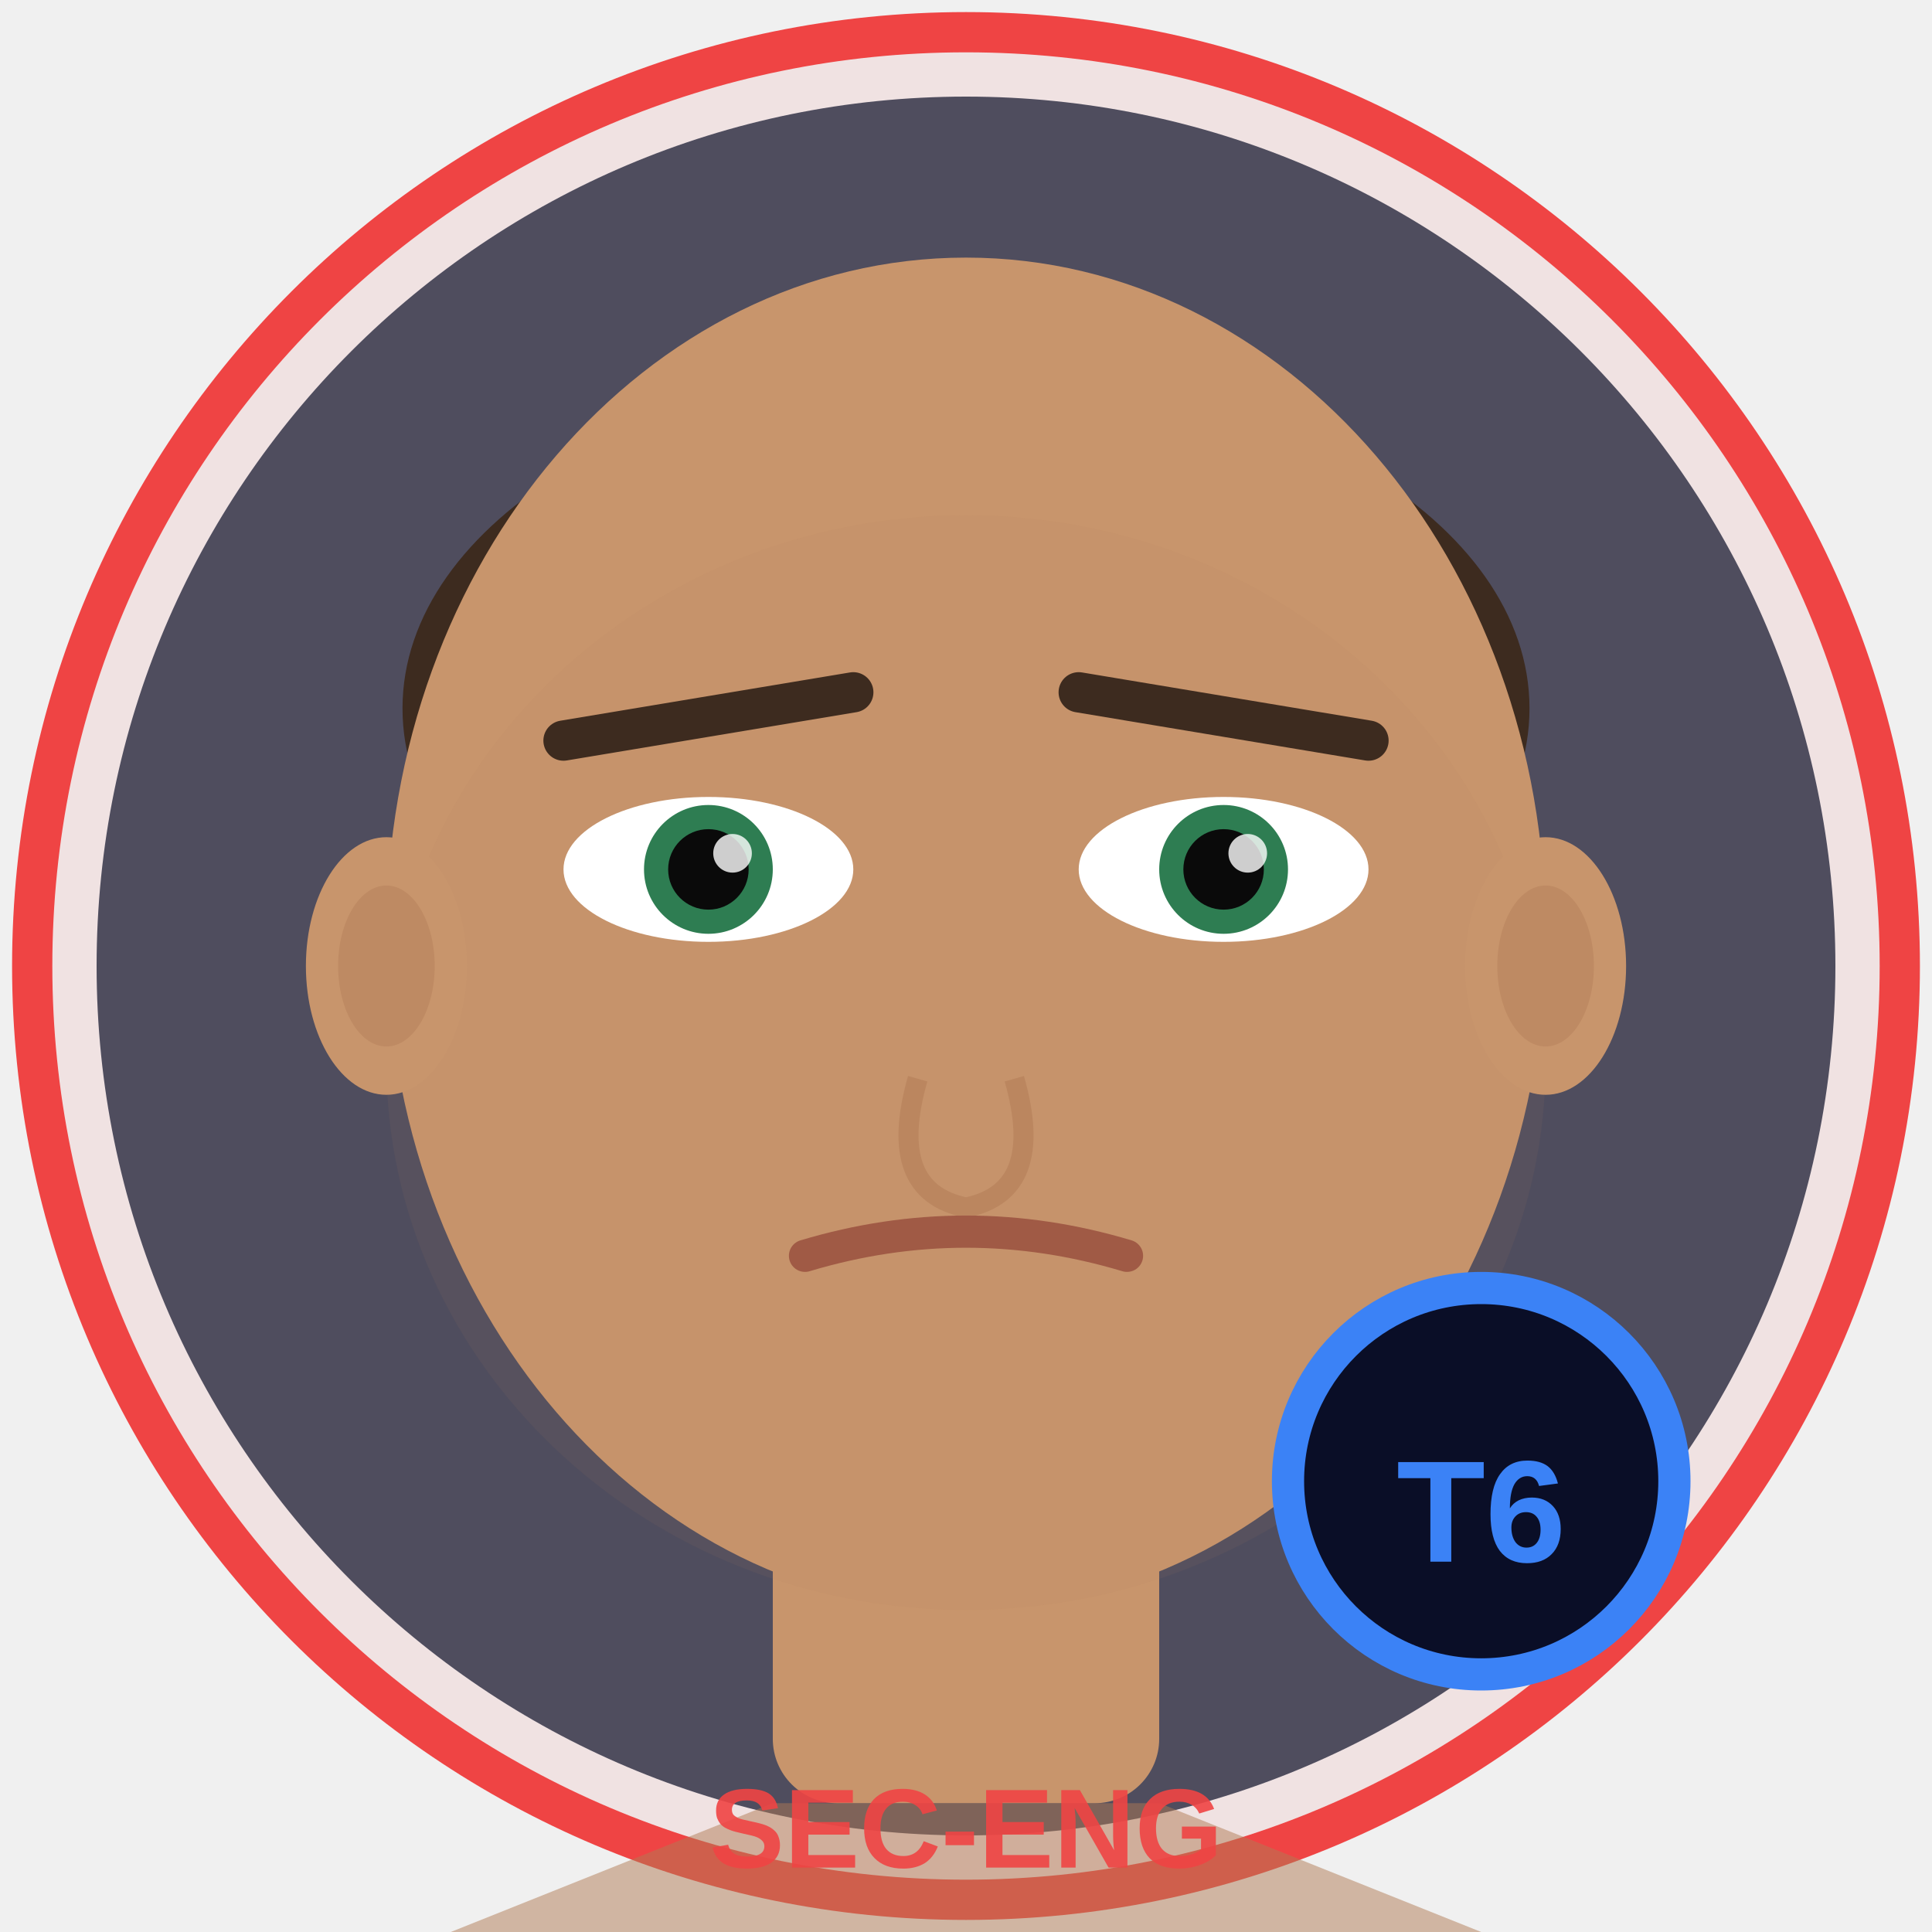
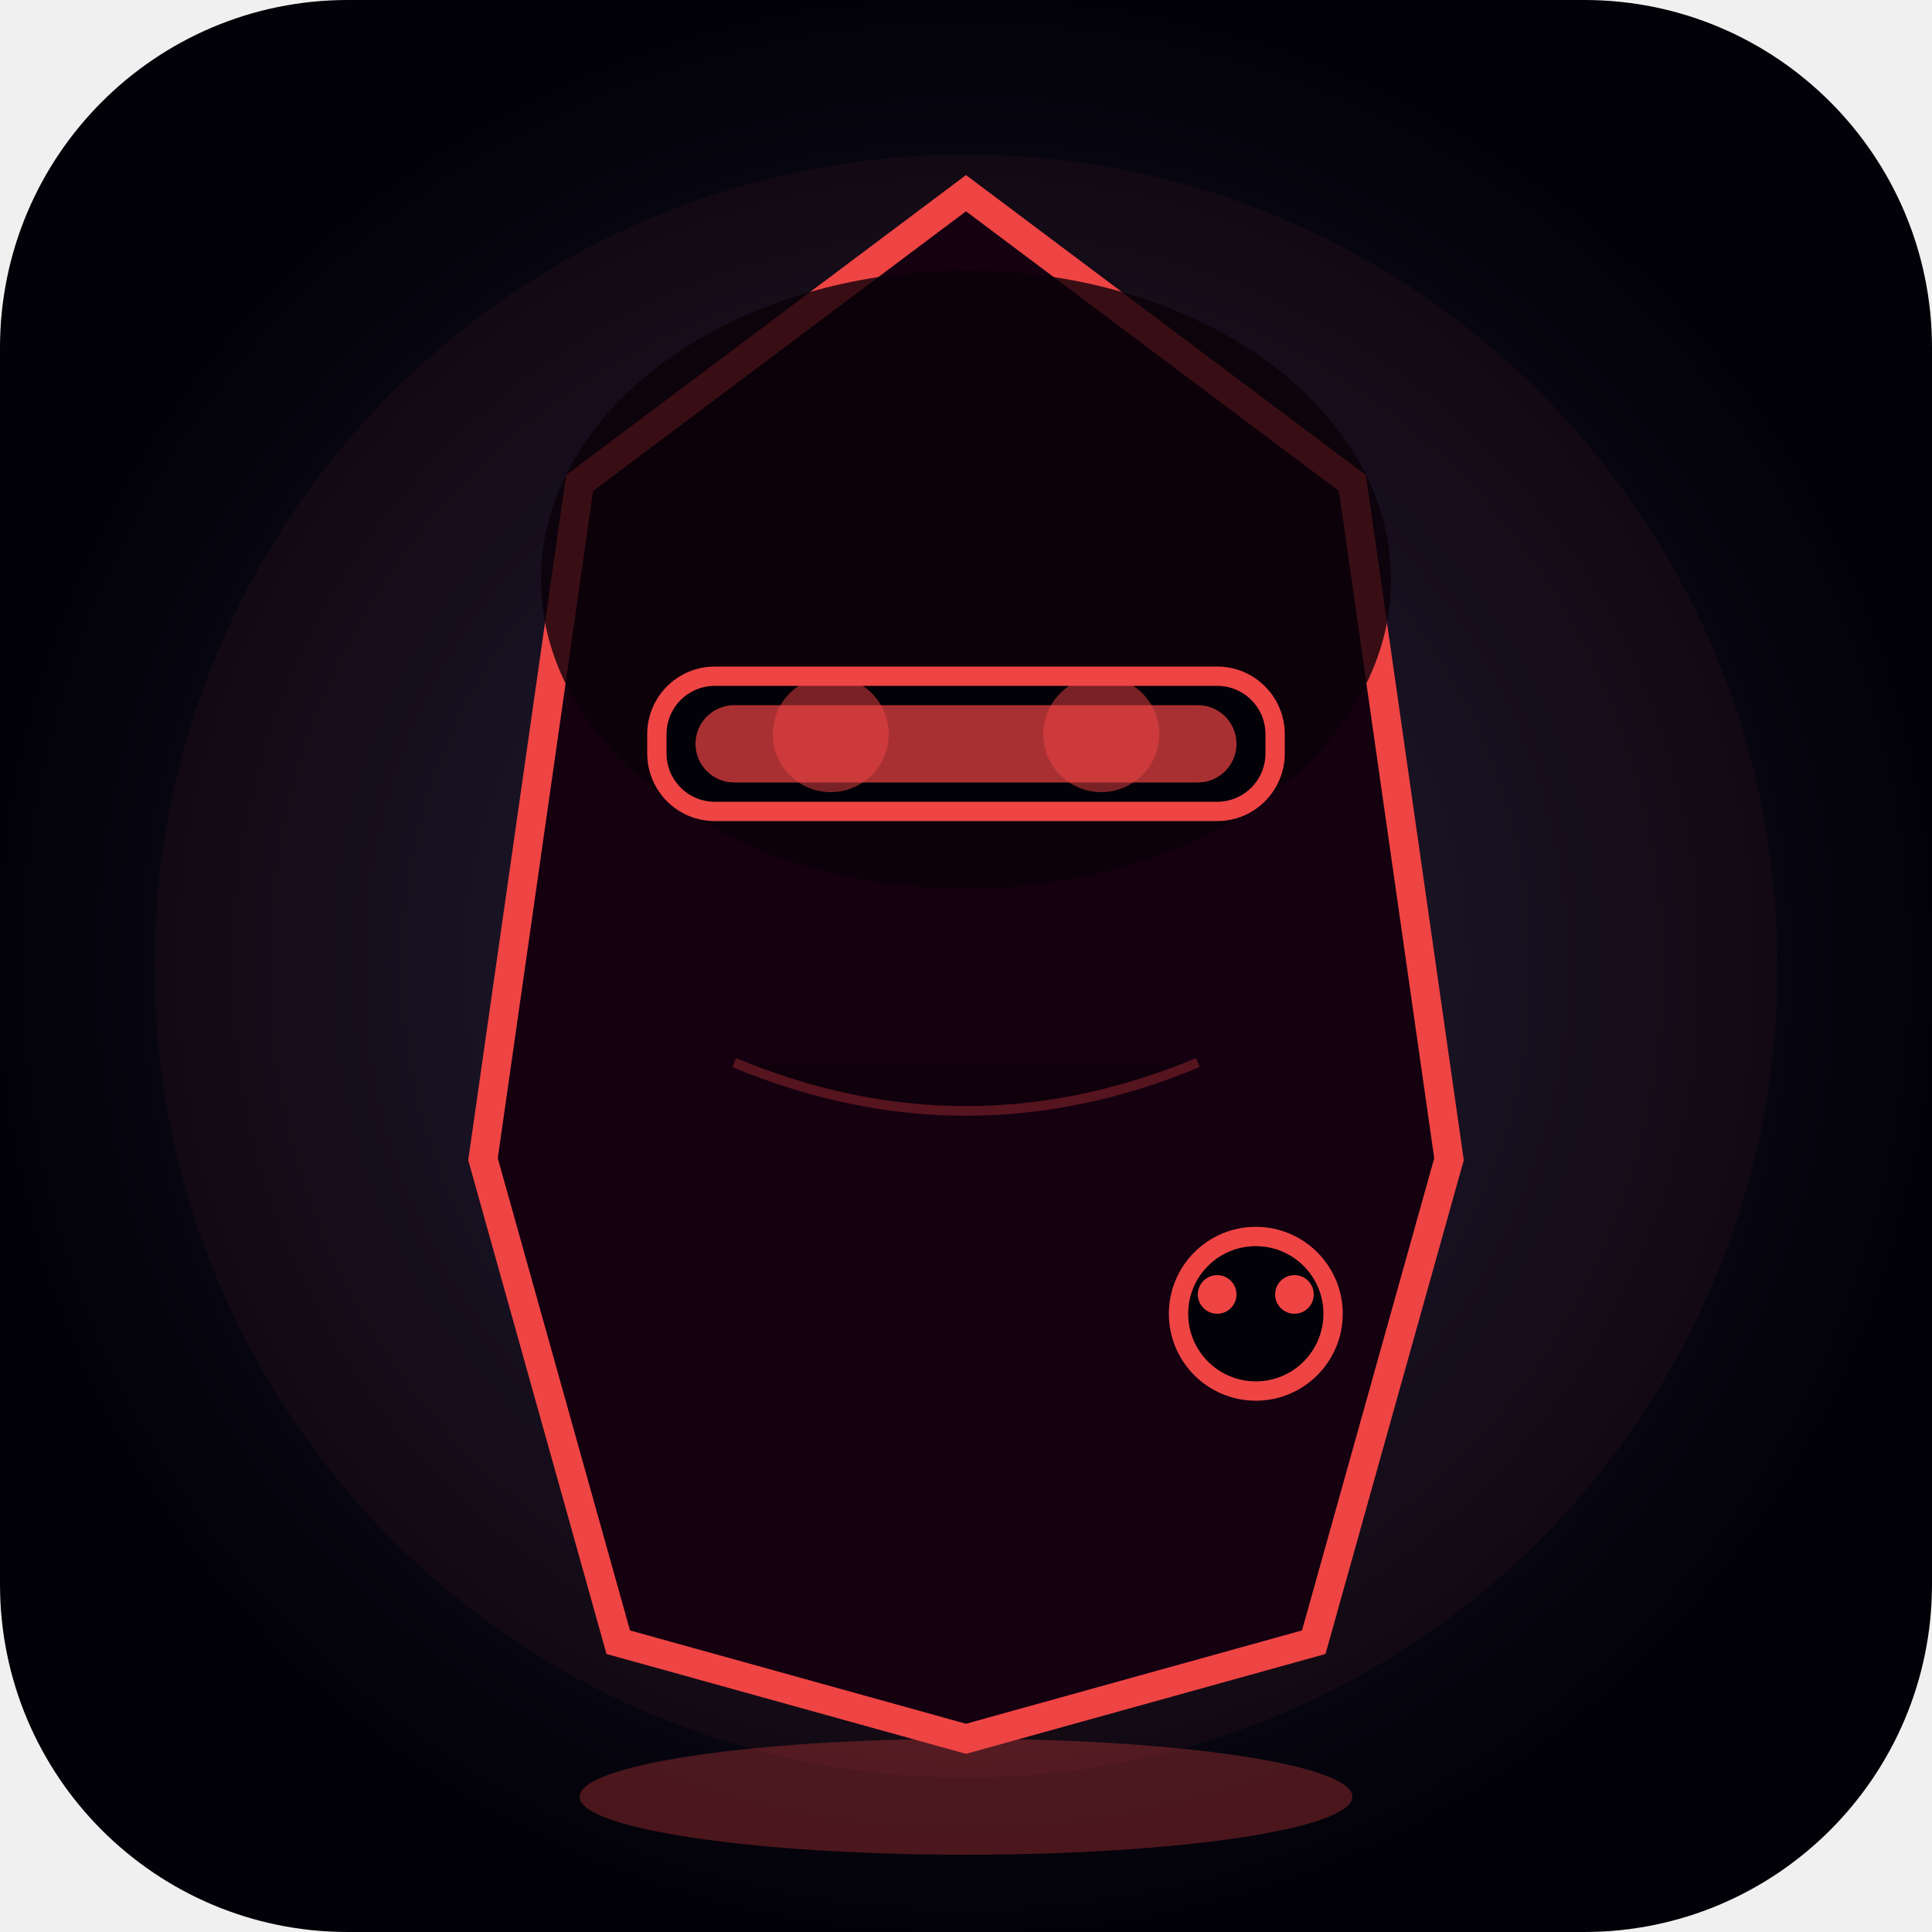
- <svg xmlns="http://www.w3.org/2000/svg" viewBox="0 0 120 120" width="120" height="120" role="img">
-   <circle cx="60" cy="60" r="58" fill="#EF4444" opacity="0.08" />
-   <circle cx="60" cy="60" r="58" fill="none" stroke="#EF4444" stroke-width="2.5" />
-   <circle cx="60" cy="60" r="54" fill="#0A0E27" opacity="0.7" />
-   <rect x="48" y="90" width="24" height="22" rx="4" fill="#C8956C" />
-   <rect x="48" y="90" width="24" height="4" rx="0" fill="#B07A54" opacity="0.4" />
-   <path d="M28,120 Q28,120 48,112 L72,112 Q92,120 92,120" fill="#B07A54" opacity="0.5" />
-   <ellipse cx="60" cy="44" rx="35" ry="21" fill="#3D2B1F" />
-   <path d="M25,65 Q60,20 95,65" fill="#3D2B1F" />
-   <path d="M26,62 Q34,58 40,63 Q46,68 52,63" fill="none" stroke="#3D2B1F" stroke-width="3" />
-   <ellipse cx="60" cy="58" rx="36" ry="42" fill="#C8956C" />
-   <ellipse cx="60" cy="66" rx="36" ry="34" fill="#B07A54" opacity="0.08" />
-   <ellipse cx="24" cy="60" rx="5" ry="8" fill="#C8956C" />
-   <ellipse cx="24" cy="60" rx="3" ry="5" fill="#B07A54" opacity="0.4" />
-   <ellipse cx="96" cy="60" rx="5" ry="8" fill="#C8956C" />
-   <ellipse cx="96" cy="60" rx="3" ry="5" fill="#B07A54" opacity="0.4" />
-   <line x1="35" y1="46" x2="53" y2="43" stroke="#3D2B1F" stroke-width="2.5" stroke-linecap="round" />
-   <line x1="67" y1="43" x2="85" y2="46" stroke="#3D2B1F" stroke-width="2.5" stroke-linecap="round" />
-   <ellipse cx="44" cy="54" rx="9" ry="4.5" fill="white" />
-   <circle cx="44" cy="54" r="4" fill="#2E7D52" />
-   <circle cx="44" cy="54" r="2.5" fill="#0A0A0A" />
-   <circle cx="45.5" cy="53" r="1.2" fill="white" opacity="0.8" />
-   <ellipse cx="76" cy="54" rx="9" ry="4.5" fill="white" />
-   <circle cx="76" cy="54" r="4" fill="#2E7D52" />
-   <circle cx="76" cy="54" r="2.5" fill="#0A0A0A" />
-   <circle cx="77.5" cy="53" r="1.2" fill="white" opacity="0.8" />
-   <path d="M57,67 Q55,74 60,75 Q65,74 63,67" fill="none" stroke="#B07A54" stroke-width="1.25" opacity="0.5" />
-   <path d="M50,78 Q60,75 70,78" fill="none" stroke="#A05A45" stroke-width="2" stroke-linecap="round" />
-   <circle cx="92" cy="92" r="12" fill="#0A0E27" stroke="#3B82F6" stroke-width="2" />
-   <text x="92" y="97" font-family="'Arial Black',Arial,sans-serif" font-size="9" font-weight="900" fill="#3B82F6" text-anchor="middle">T6</text>
-   <text x="60" y="116" font-family="'Arial',sans-serif" font-size="7" font-weight="600" fill="#EF4444" text-anchor="middle" opacity="0.9">SEC-ENG</text>
+ <svg xmlns="http://www.w3.org/2000/svg" viewBox="0 0 100 100" width="200" height="200">
+   <defs>
+     <radialGradient id="bg" cx="50%" cy="50%" r="50%">
+       <stop offset="0%" stop-color="#1a1f3a" />
+       <stop offset="100%" stop-color="#030108" />
+     </radialGradient>
+   </defs>
+   <rect width="100" height="100" rx="18" fill="url(#bg)" />
+   <circle cx="50" cy="50" r="42" fill="rgba(239,68,68,0.05)" />
+   <path d="M50,10 L70,25 L75,60 L68,85 L50,90 L32,85 L25,60 L30,25 Z" fill="#150010" stroke="#EF4444" stroke-width="1.5" />
+   <ellipse cx="50" cy="30" rx="22" ry="16" fill="#0a0008" opacity="0.8" />
+   <rect x="34" y="35" width="32" height="7" rx="3" fill="#030108" stroke="#EF4444" stroke-width="1" />
+   <rect x="36" y="36.5" width="28" height="4" rx="2" fill="#EF4444" opacity="0.7" />
+   <circle cx="43" cy="38" r="3" fill="#EF4444" opacity="0.5" />
+   <circle cx="57" cy="38" r="3" fill="#EF4444" opacity="0.5" />
+   <path d="M38,55 Q50,60 62,55" stroke="#EF4444" stroke-width="0.5" opacity="0.3" />
+   <circle cx="65" cy="68" r="4" fill="#030108" stroke="#EF4444" stroke-width="1" />
+   <circle cx="63" cy="67" r="1" fill="#EF4444" />
+   <circle cx="67" cy="67" r="1" fill="#EF4444" />
+   <ellipse cx="50" cy="93" rx="20" ry="3" fill="rgba(239,68,68,0.3)" />
</svg>
